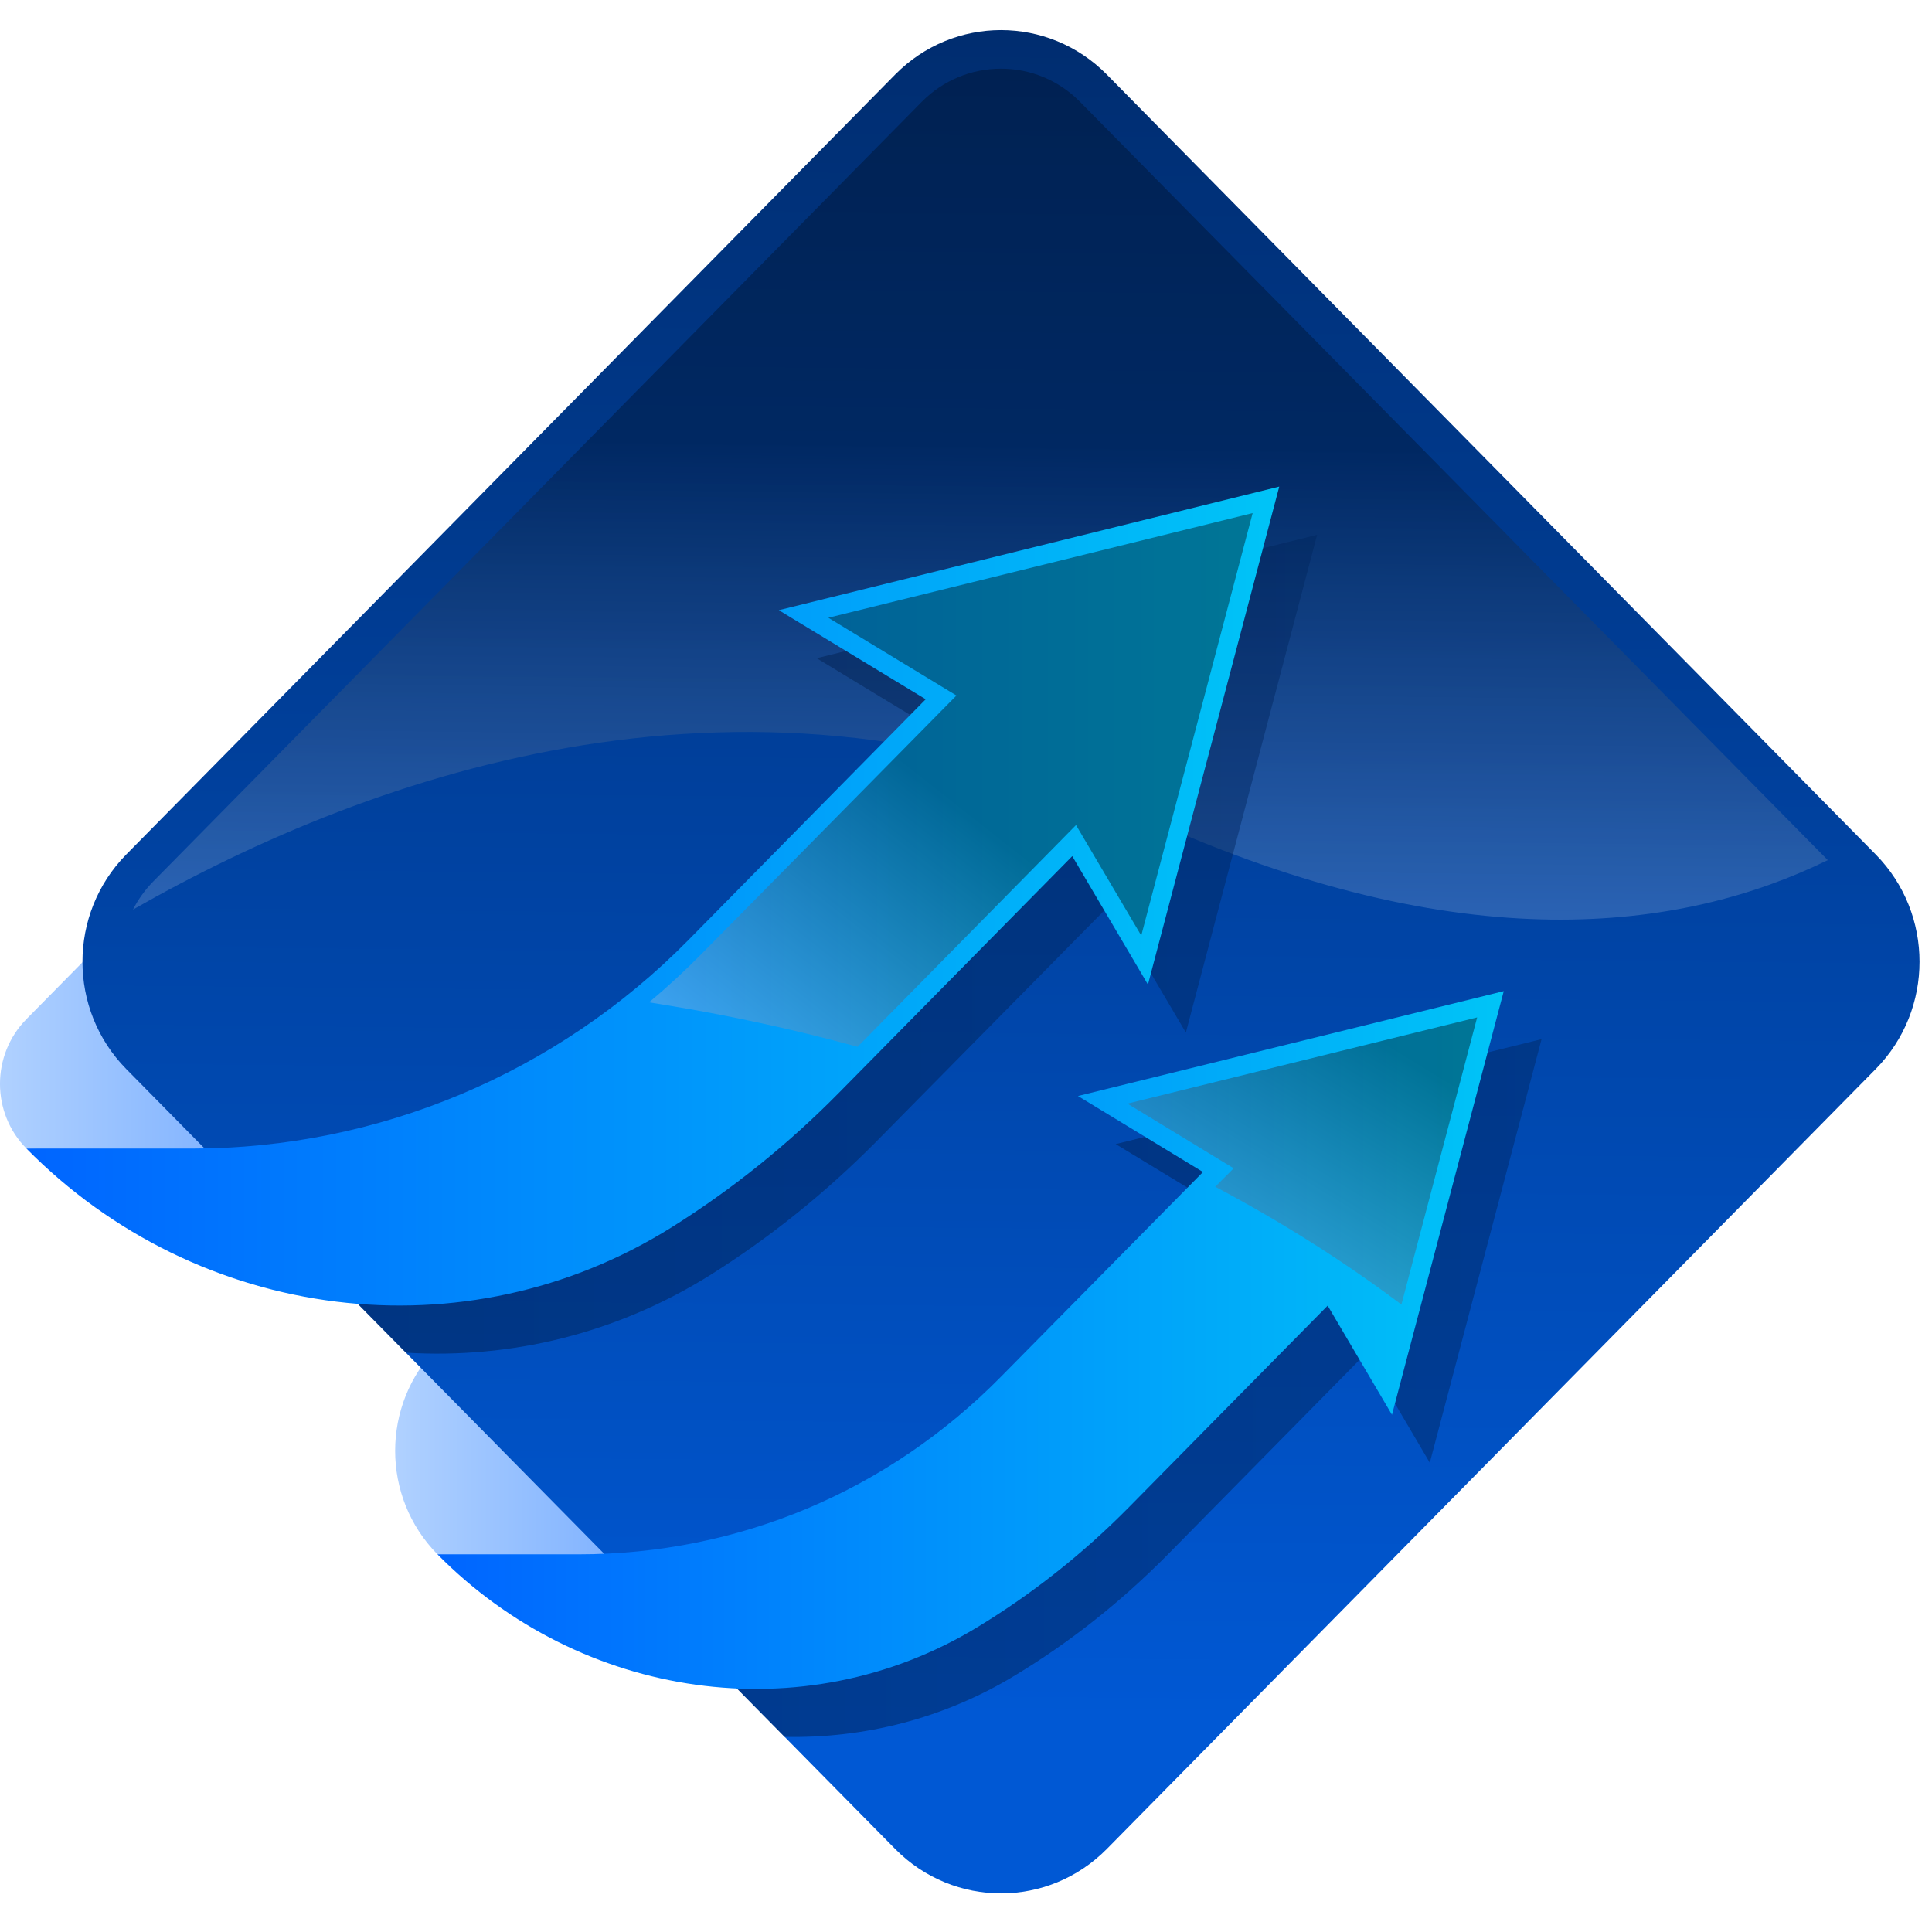
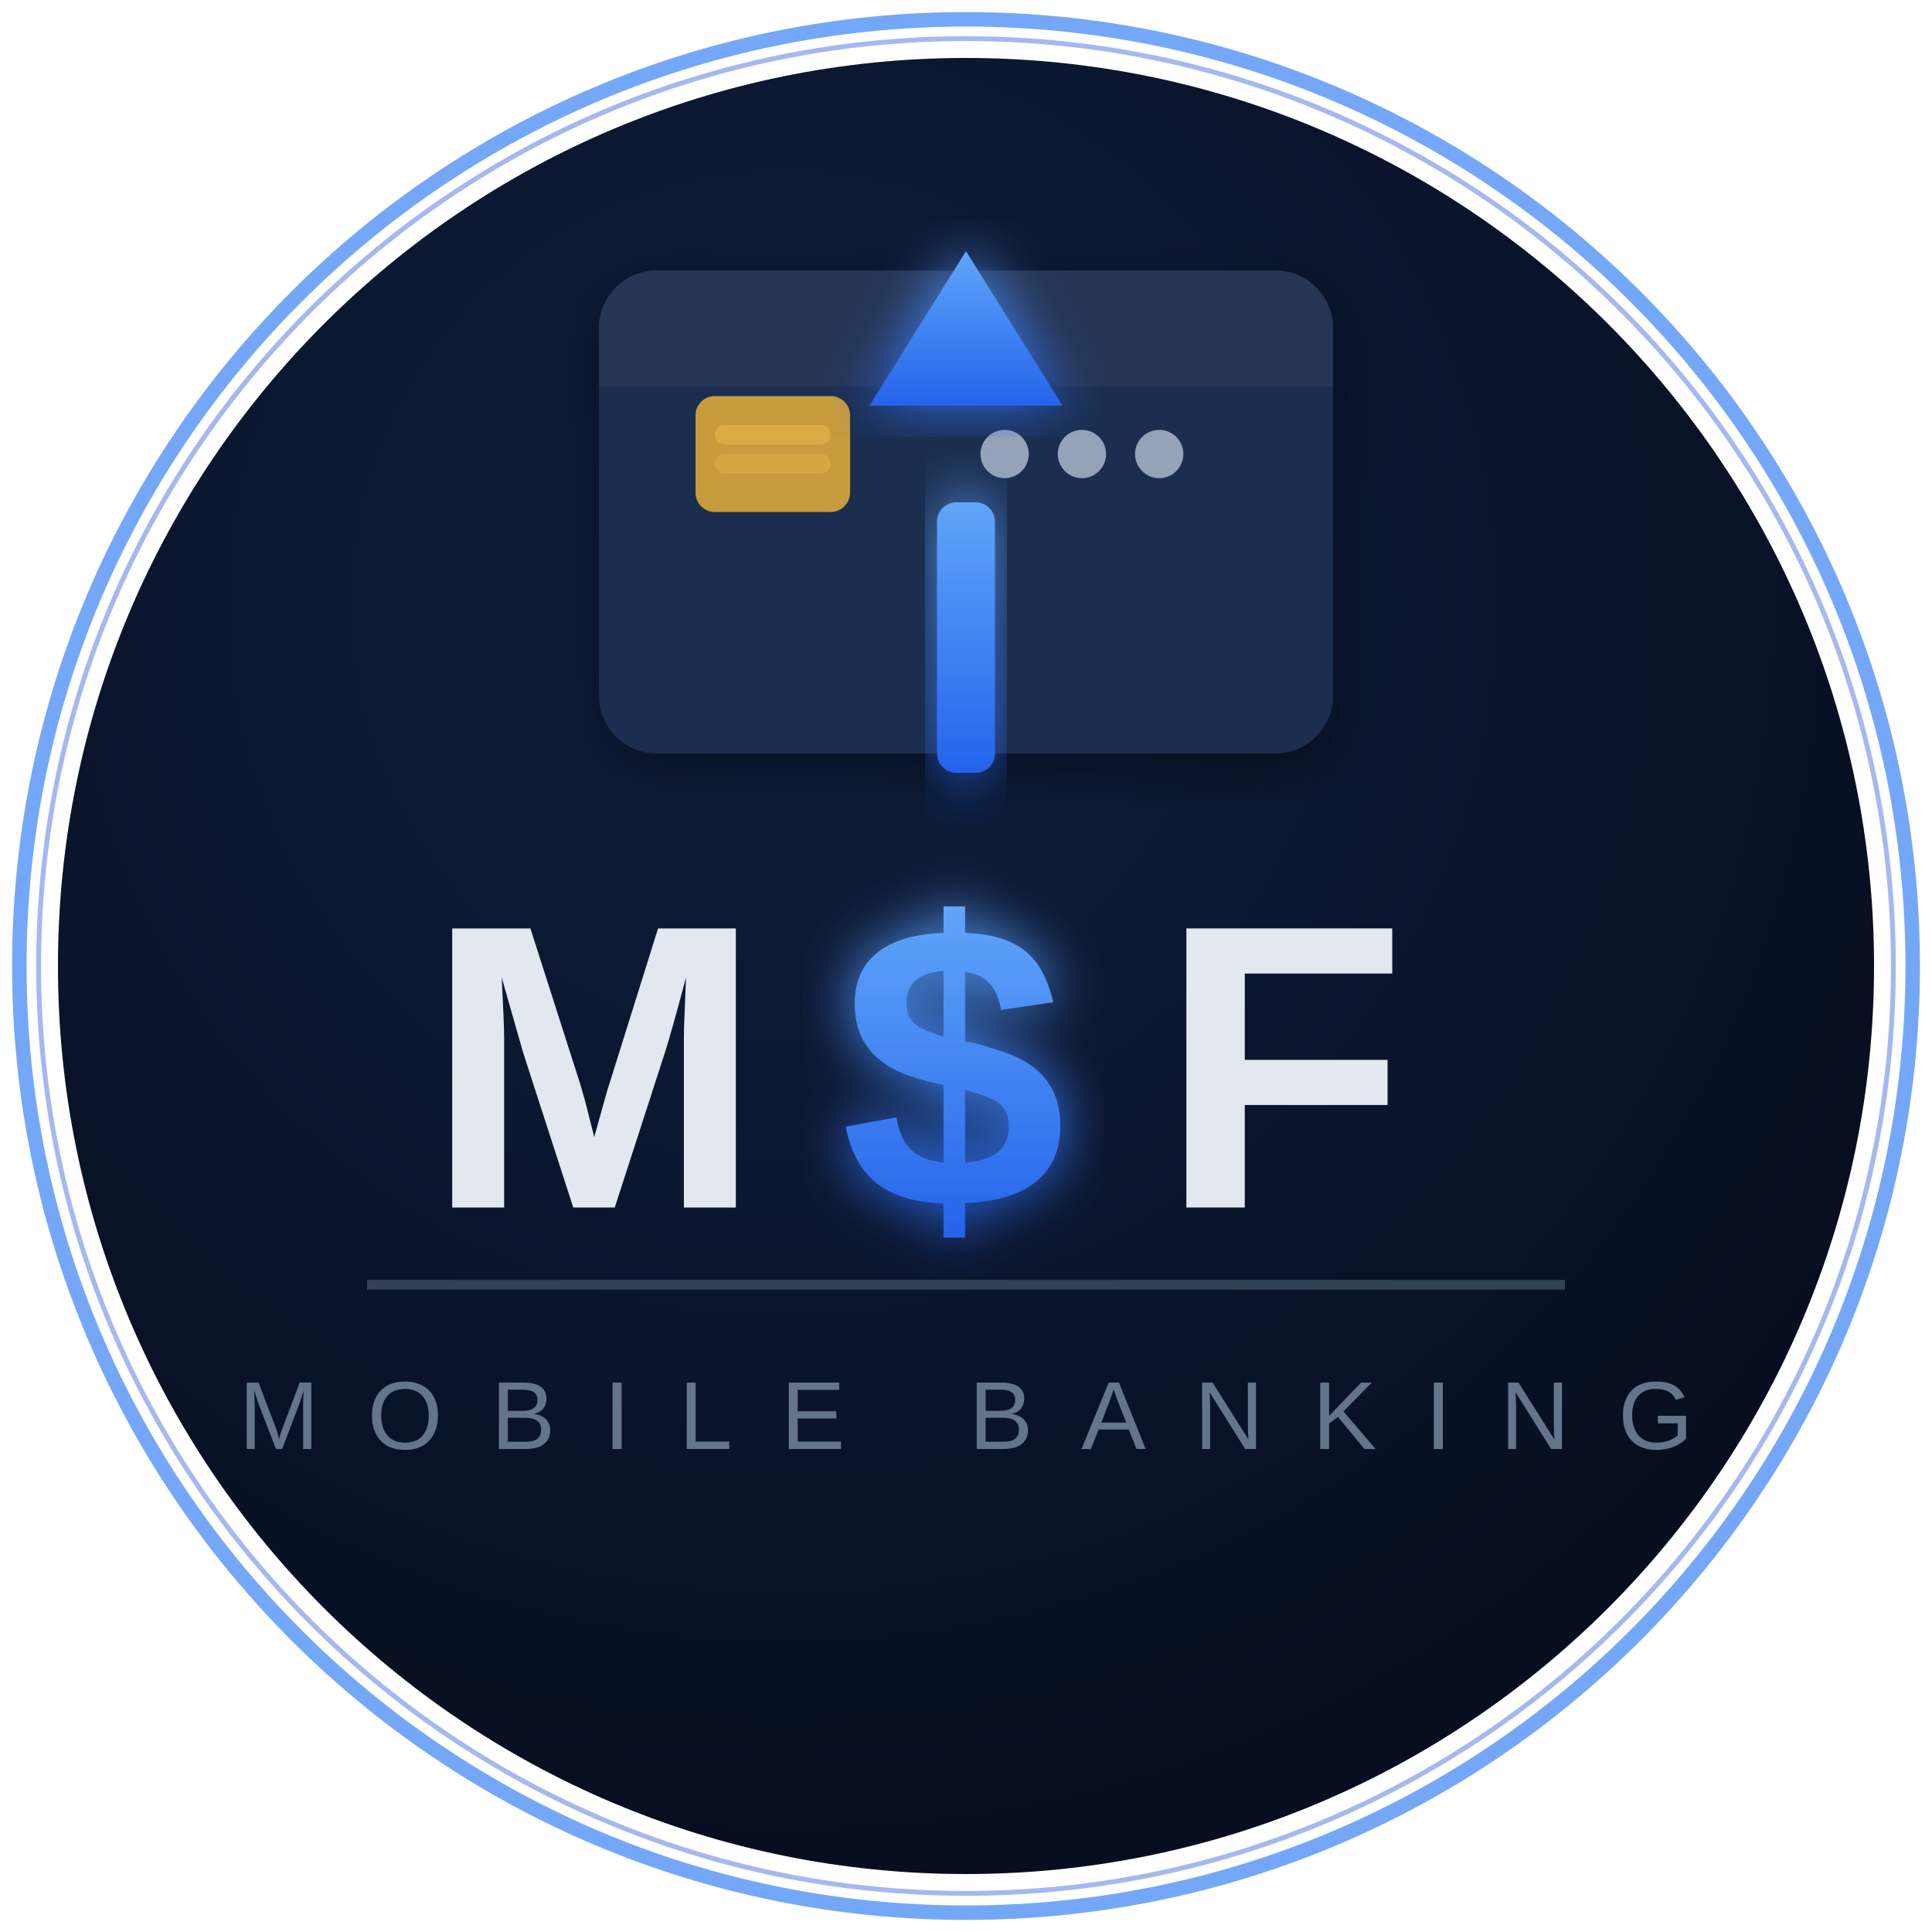
- <svg xmlns="http://www.w3.org/2000/svg" width="35" height="35" viewBox="0 0 35 35" fill="none">
-   <path d="M7.925 28.158C6.903 27.122 6.903 25.443 7.925 24.407L9.749 22.557L15.297 28.349L11.826 29.25L7.925 28.158Z" fill="url(#paint0_linear_3363_47878)" />
-   <path d="M0.479 20.807C-0.16 20.16 -0.16 19.11 0.479 18.462L3.05 15.854L8.357 21.237L0.479 20.807Z" fill="url(#paint1_linear_3363_47878)" />
-   <path d="M33.982 19.365L20.049 33.498C18.99 34.568 17.278 34.568 16.219 33.498L2.286 19.365C1.23 18.291 1.23 16.555 2.286 15.481L16.219 1.348C17.278 0.278 18.99 0.278 20.049 1.348L33.982 15.481C35.038 16.555 35.038 18.291 33.982 19.365Z" fill="url(#paint2_linear_3363_47878)" />
-   <path opacity="0.28" d="M33.112 15.582C30.465 16.879 26.474 17.405 20.798 14.836C13.626 11.593 6.809 13.967 2.409 16.478C2.502 16.297 2.622 16.126 2.773 15.972L16.703 1.84C17.085 1.456 17.594 1.244 18.133 1.244C18.673 1.244 19.182 1.456 19.564 1.843L33.112 15.582Z" fill="url(#paint3_linear_3363_47878)" />
-   <g opacity="0.44">
-     <path d="M27.927 18.825L25.902 26.499L24.74 24.523L21.144 28.173C20.305 29.02 19.381 29.753 18.387 30.352C17.094 31.137 15.647 31.496 14.213 31.465L11.79 29.006C14.447 28.856 16.919 27.741 18.817 25.816L22.481 22.103L20.212 20.726L27.927 18.825Z" fill="url(#paint4_linear_3363_47878)" />
-     <path d="M23.861 9.689L21.483 18.706L20.114 16.384L15.889 20.666C14.964 21.604 13.947 22.42 12.864 23.1C11.165 24.163 9.244 24.621 7.353 24.505L4.558 21.67C7.789 21.569 10.866 20.227 13.159 17.901L17.456 13.539L14.795 11.924L23.861 9.689Z" fill="url(#paint5_linear_3363_47878)" />
-   </g>
-   <path d="M27.242 17.955L25.217 25.63L24.052 23.653L20.456 27.3C19.618 28.15 18.693 28.88 17.701 29.481C14.556 31.388 10.516 30.786 7.925 28.158H10.479C13.371 28.158 16.087 27.017 18.132 24.942L21.793 21.232L19.528 19.855L27.242 17.955Z" fill="url(#paint6_linear_3363_47878)" />
-   <path d="M23.175 8.815L20.796 17.836L19.425 15.51L15.199 19.796C14.275 20.734 13.26 21.548 12.175 22.229C8.437 24.576 3.587 23.96 0.479 20.807H3.48C6.852 20.807 10.086 19.448 12.471 17.03L16.77 12.668L14.109 11.054L23.175 8.815Z" fill="url(#paint7_linear_3363_47878)" />
-   <g opacity="0.5">
-     <path opacity="0.78" d="M26.76 18.431L25.388 23.633C24.367 22.866 23.239 22.148 22.015 21.499L22.349 21.165L20.424 19.993L26.76 18.431Z" fill="url(#paint8_linear_3363_47878)" />
-     <path opacity="0.78" d="M22.693 9.295L20.675 16.949L19.493 14.947L15.536 18.964C14.594 18.706 13.625 18.486 12.631 18.305C12.339 18.253 12.046 18.204 11.758 18.158C12.088 17.883 12.408 17.587 12.714 17.276L17.327 12.6L15.006 11.191L22.693 9.295Z" fill="url(#paint9_linear_3363_47878)" />
-   </g>
+ <svg xmlns="http://www.w3.org/2000/svg" viewBox="0 0 200 200" width="200" height="200" fill="none">
  <defs>
-     <linearGradient id="paint0_linear_3363_47878" x1="7.159" y1="25.903" x2="15.297" y2="25.903" gradientUnits="userSpaceOnUse">
-       <stop stop-color="#B0D1FF" />
-       <stop offset="1" stop-color="#4F93FF" />
+     <radialGradient id="ringGlow" cx="50%" cy="50%" r="50%">
+       <stop offset="80%" stop-color="#1a3a8f" stop-opacity="0" />
+       <stop offset="100%" stop-color="#3b82f6" stop-opacity="0.9" />
+     </radialGradient>
+     <radialGradient id="bgGrad" cx="40%" cy="30%" r="70%">
+       <stop offset="0%" stop-color="#0f1e3d" />
+       <stop offset="100%" stop-color="#070e1f" />
+     </radialGradient>
+     <linearGradient id="arrowGrad" x1="0" y1="1" x2="0" y2="0">
+       <stop offset="0%" stop-color="#2563eb" />
+       <stop offset="100%" stop-color="#60a5fa" />
    </linearGradient>
-     <linearGradient id="paint1_linear_3363_47878" x1="-0" y1="18.545" x2="8.357" y2="18.545" gradientUnits="userSpaceOnUse">
-       <stop stop-color="#B0D1FF" />
-       <stop offset="1" stop-color="#4F93FF" />
+     <linearGradient id="dollarGrad" x1="0" y1="0" x2="0" y2="1">
+       <stop offset="0%" stop-color="#60a5fa" />
+       <stop offset="100%" stop-color="#2563eb" />
    </linearGradient>
-     <linearGradient id="paint2_linear_3363_47878" x1="18.006" y1="31.096" x2="18.36" y2="-5.689" gradientUnits="userSpaceOnUse">
-       <stop stop-color="#0058D4" />
-       <stop offset="1" stop-color="#00245B" />
-     </linearGradient>
-     <linearGradient id="paint3_linear_3363_47878" x1="17.854" y1="8.043" x2="17.736" y2="17.864" gradientUnits="userSpaceOnUse">
-       <stop />
-       <stop offset="1" stop-color="#B0D1FF" />
-     </linearGradient>
-     <linearGradient id="paint4_linear_3363_47878" x1="11.79" y1="25.146" x2="27.927" y2="25.146" gradientUnits="userSpaceOnUse">
-       <stop stop-color="#001334" />
-       <stop offset="1" stop-color="#00245B" />
-     </linearGradient>
-     <linearGradient id="paint5_linear_3363_47878" x1="4.558" y1="17.106" x2="23.861" y2="17.106" gradientUnits="userSpaceOnUse">
-       <stop stop-color="#001334" />
-       <stop offset="1" stop-color="#00245B" />
-     </linearGradient>
-     <linearGradient id="paint6_linear_3363_47878" x1="7.925" y1="24.275" x2="27.242" y2="24.275" gradientUnits="userSpaceOnUse">
-       <stop stop-color="#0065FF" />
-       <stop offset="1" stop-color="#00C4F7" />
-     </linearGradient>
-     <linearGradient id="paint7_linear_3363_47878" x1="0.479" y1="16.233" x2="23.175" y2="16.233" gradientUnits="userSpaceOnUse">
-       <stop stop-color="#0065FF" />
-       <stop offset="1" stop-color="#00C4F7" />
-     </linearGradient>
-     <linearGradient id="paint8_linear_3363_47878" x1="24.758" y1="18.693" x2="20.955" y2="24.921" gradientUnits="userSpaceOnUse">
-       <stop />
-       <stop offset="1" stop-color="#B0D1FF" />
-     </linearGradient>
-     <linearGradient id="paint9_linear_3363_47878" x1="17.413" y1="14.629" x2="12.923" y2="20.32" gradientUnits="userSpaceOnUse">
-       <stop />
-       <stop offset="1" stop-color="#B0D1FF" />
-     </linearGradient>
+     <filter id="glow" x="-20%" y="-20%" width="140%" height="140%">
+       <feGaussianBlur stdDeviation="3" result="blur" />
+       <feComposite in="SourceGraphic" in2="blur" operator="over" />
+     </filter>
+     <filter id="cardShadow">
+       <feDropShadow dx="0" dy="2" stdDeviation="3" flood-color="#000" flood-opacity="0.4" />
+     </filter>
  </defs>
+   <circle cx="100" cy="100" r="98" fill="none" stroke="#3b82f6" stroke-width="1.5" opacity="0.7" />
+   <circle cx="100" cy="100" r="96" fill="none" stroke="#1d4ed8" stroke-width="0.5" opacity="0.4" />
+   <circle cx="100" cy="100" r="94" fill="url(#bgGrad)" />
+   <rect x="62" y="28" width="76" height="50" rx="6" ry="6" fill="#1e2d50" filter="url(#cardShadow)" />
+   <rect x="62" y="28" width="76" height="12" rx="6" ry="6" fill="#263554" />
+   <rect x="62" y="34" width="76" height="6" fill="#263554" />
+   <rect x="72" y="41" width="16" height="12" rx="2" ry="2" fill="#c89b3c" />
+   <rect x="74" y="44" width="12" height="2" rx="1" fill="#e8b84b" opacity="0.6" />
+   <rect x="74" y="47" width="12" height="2" rx="1" fill="#e8b84b" opacity="0.4" />
+   <circle cx="104" cy="47" r="2.5" fill="#94a3b8" />
+   <circle cx="112" cy="47" r="2.5" fill="#94a3b8" />
+   <circle cx="120" cy="47" r="2.5" fill="#94a3b8" />
+   <rect x="97" y="52" width="6" height="28" rx="2" fill="url(#arrowGrad)" filter="url(#glow)" />
+   <polygon points="100,26 90,42 110,42" fill="url(#arrowGrad)" filter="url(#glow)" />
+   <text x="44" y="125" font-family="'Segoe UI', Arial, sans-serif" font-size="42" font-weight="700" letter-spacing="0" fill="#e2e8f0">M</text>
+   <text x="87" y="125" font-family="'Segoe UI', Arial, sans-serif" font-size="42" font-weight="700" fill="url(#dollarGrad)" filter="url(#glow)">$</text>
+   <text x="120" y="125" font-family="'Segoe UI', Arial, sans-serif" font-size="42" font-weight="700" fill="#e2e8f0">F</text>
+   <line x1="38" y1="133" x2="162" y2="133" stroke="#334155" stroke-width="1" />
+   <text x="100" y="150" font-family="'Segoe UI', Arial, sans-serif" font-size="10" font-weight="500" letter-spacing="5" text-anchor="middle" fill="#64748b">MOBILE BANKING</text>
</svg>
